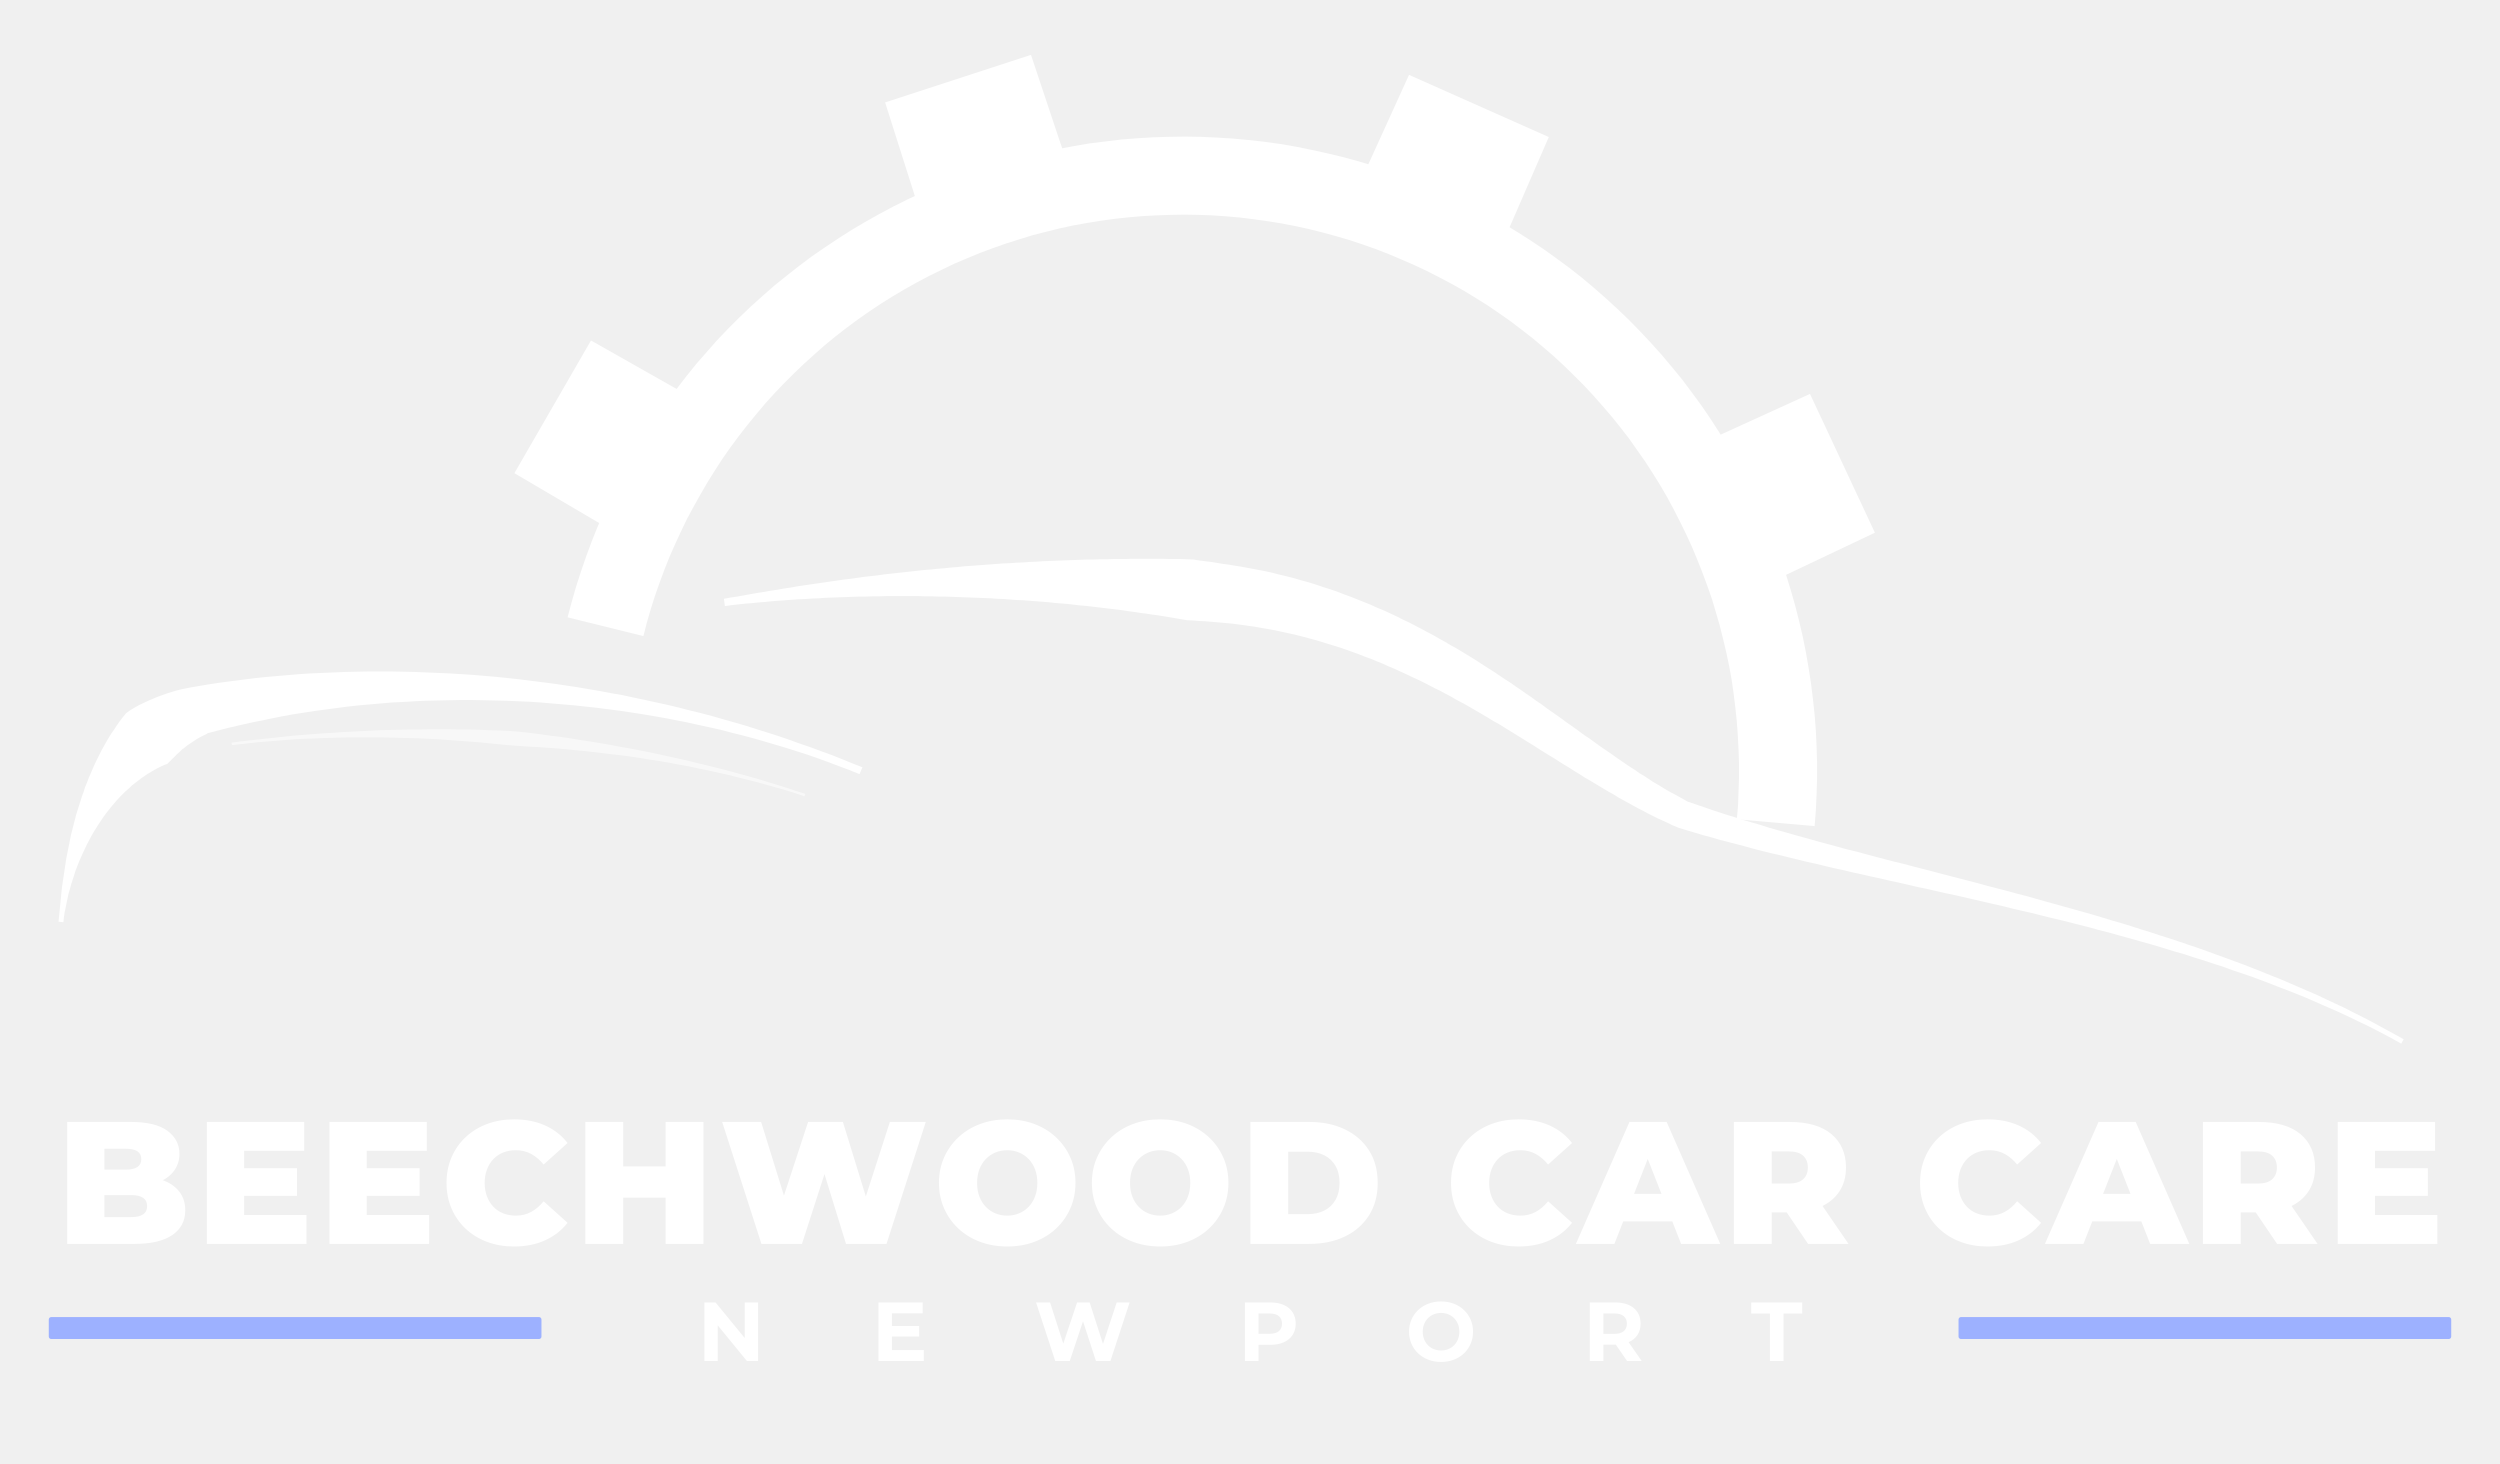
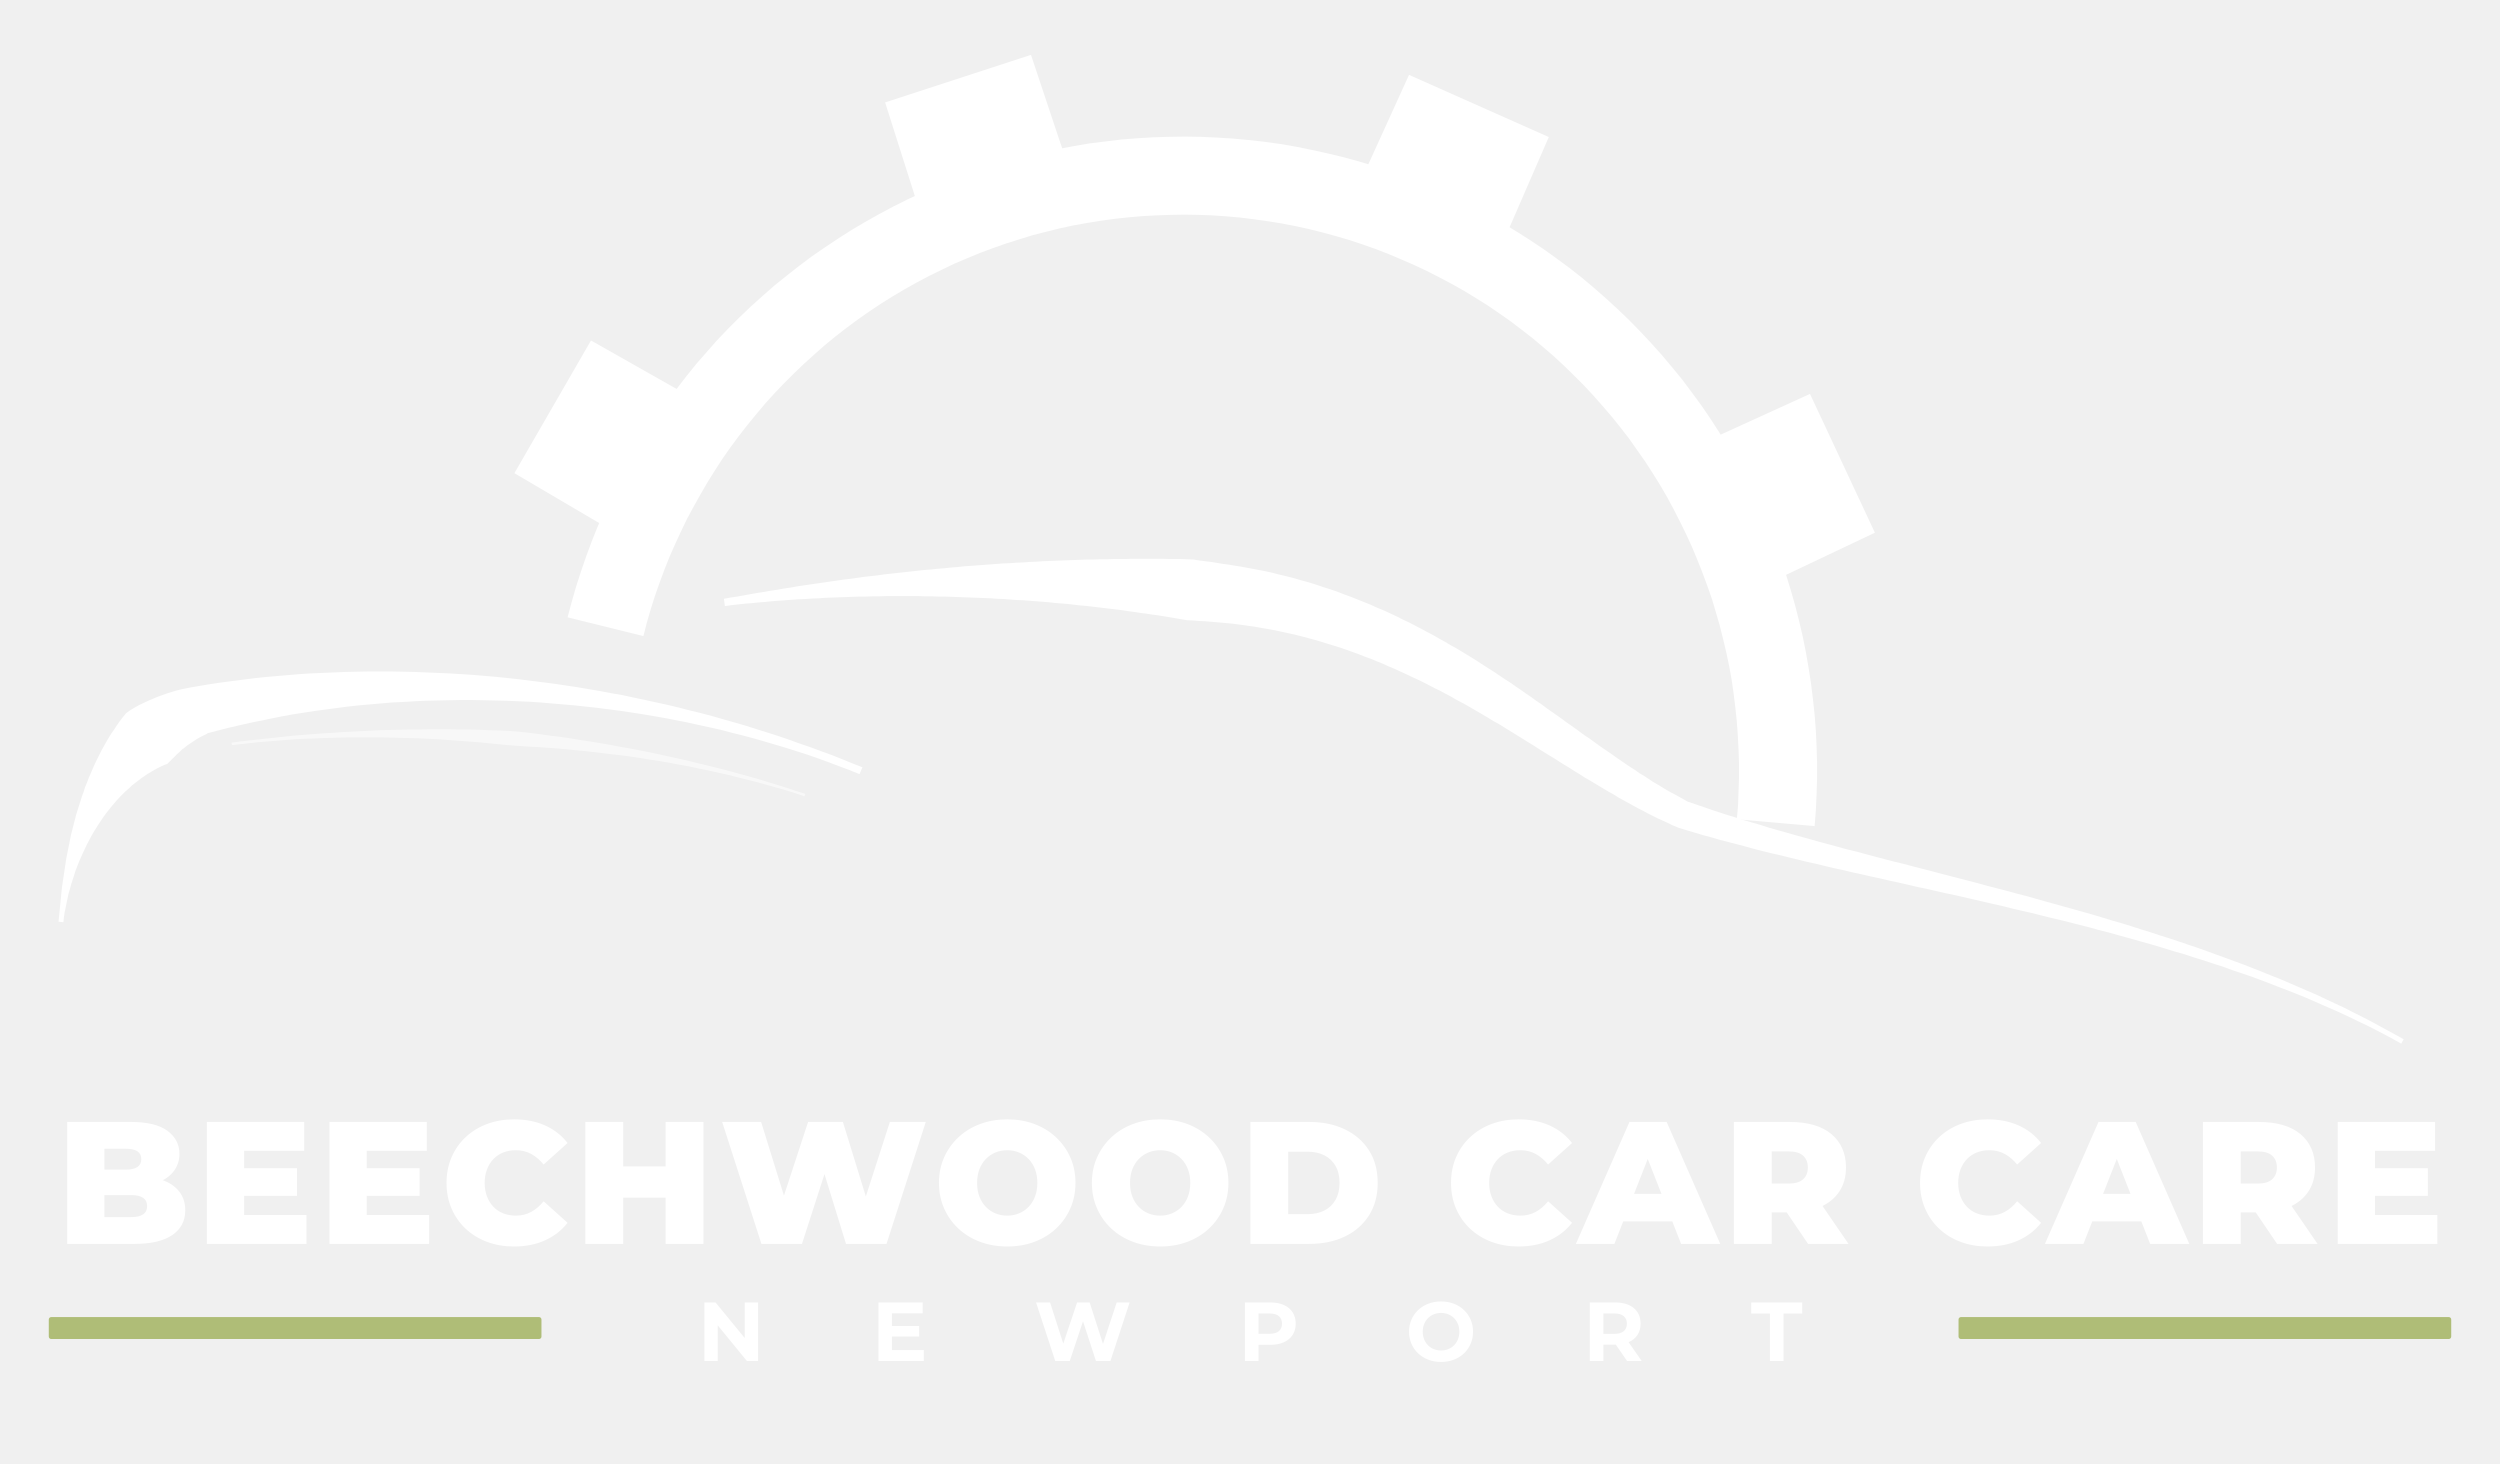
<svg xmlns="http://www.w3.org/2000/svg" viewBox="-20 240 1025 600" role="img" aria-label="Beechwood Car Care Newport">
  <path d="M212.7,493.1 L214.4,486.8 L216.2,480.5 L218.2,474.3 L220.3,468.2 L222.6,462.0 L225.0,456.0 L227.6,450.0 L230.3,444.1 L233.2,438.2 L236.2,432.5 L239.4,426.8 L242.7,421.1 L246.2,415.6 L249.7,410.2 L253.5,404.8 L257.3,399.6 L261.3,394.4 L265.4,389.3 L269.7,384.4 L274.0,379.5 L278.5,374.8 L283.1,370.2 L287.8,365.7 L292.7,361.3 L297.6,357.0 L302.7,352.9 L307.8,348.9 L313.0,345.0 L318.4,341.3 L323.8,337.7 L329.3,334.2 L334.9,330.9 L340.6,327.7 L346.4,324.6 L352.2,321.7 L358.1,319.0 L364.1,316.4 L370.2,313.9 L376.3,311.6 L382.4,309.5 L388.6,307.5 L394.9,305.6 L401.2,304.0 L407.5,302.4 L413.9,301.1 L420.3,299.9 L426.7,298.8 L433.2,298.0 L439.7,297.2 L446.2,296.7 L452.7,296.3 L459.2,296.1 L465.7,296.0 L472.2,296.1 L478.8,296.4 L485.3,296.8 L491.8,297.4 L498.2,298.1 L504.7,299.0 L511.1,300.1 L517.5,301.4 L523.9,302.8 L530.2,304.3 L536.5,306.0 L542.8,307.9 L549.0,309.9 L555.1,312.1 L561.2,314.4 L567.2,316.9 L573.2,319.6 L579.1,322.4 L584.9,325.3 L590.7,328.4 L596.3,331.6 L601.9,335.0 L607.4,338.5 L612.8,342.1 L618.1,345.9 L623.4,349.8 L628.5,353.8 L633.5,358.0 L638.4,362.3 L643.2,366.7 L647.9,371.2 L652.5,375.9 L656.9,380.6 L661.3,385.5 L665.5,390.5 L669.6,395.5 L673.5,400.7 L677.4,406.0 L681.1,411.4 L684.6,416.8 L688.0,422.4 L691.3,428.0 L694.5,433.7 L697.5,439.5 L700.3,445.4 L703.0,451.3 L705.6,457.3 L707.9,463.4 L710.2,469.5 L712.3,475.7 L714.2,481.9 L716.0,488.2 L717.6,494.5 L719.1,500.9 L720.4,507.3 L721.5,513.7 L722.5,520.1 L723.3,526.6 L724.0,533.1 L724.5,539.6 L724.8,546.1 L725.0,552.6 L725.0,559.1 L724.8,565.6 L724.5,572.2 L724.0,578.7 L692.1,575.9 L692.6,570.2 L692.8,564.5 L693.0,558.7 L693.0,553.0 L692.8,547.3 L692.5,541.6 L692.1,535.9 L691.5,530.2 L690.8,524.5 L690.0,518.9 L689.0,513.3 L687.8,507.6 L686.5,502.1 L685.1,496.5 L683.5,491.0 L681.9,485.6 L680.0,480.2 L678.0,474.8 L675.9,469.5 L673.7,464.2 L671.3,459.0 L668.8,453.9 L666.2,448.8 L663.5,443.8 L660.6,438.8 L657.6,434.0 L654.5,429.2 L651.2,424.5 L647.9,419.8 L644.4,415.3 L640.8,410.8 L637.1,406.5 L633.3,402.2 L629.4,398.0 L625.4,394.0 L621.3,390.0 L617.1,386.1 L612.8,382.4 L608.4,378.7 L603.9,375.2 L599.3,371.7 L594.6,368.4 L589.9,365.2 L585.1,362.2 L580.2,359.2 L575.2,356.4 L570.1,353.7 L565.0,351.1 L559.9,348.7 L554.6,346.4 L549.4,344.2 L544.0,342.1 L538.6,340.2 L533.2,338.4 L527.7,336.8 L522.2,335.3 L516.6,333.9 L511.1,332.7 L505.4,331.6 L499.8,330.7 L494.1,329.9 L488.5,329.2 L482.8,328.7 L477.1,328.3 L471.4,328.1 L465.6,328.0 L459.9,328.1 L454.2,328.3 L448.5,328.6 L442.8,329.1 L437.1,329.7 L431.4,330.5 L425.8,331.4 L420.2,332.4 L414.6,333.6 L409.0,335.0 L403.5,336.4 L398.0,338.1 L392.6,339.8 L387.2,341.7 L381.8,343.7 L376.5,345.9 L371.3,348.1 L366.1,350.6 L361.0,353.1 L355.9,355.8 L350.9,358.6 L346.0,361.5 L341.2,364.5 L336.4,367.7 L331.7,371.0 L327.1,374.4 L322.6,377.9 L318.2,381.5 L313.9,385.3 L309.7,389.1 L305.5,393.1 L301.5,397.1 L297.5,401.3 L293.7,405.5 L290.0,409.9 L286.4,414.3 L282.9,418.8 L279.5,423.4 L276.2,428.1 L273.1,432.9 L270.1,437.7 L267.2,442.7 L264.4,447.7 L261.7,452.7 L259.2,457.9 L256.8,463.1 L254.5,468.3 L252.4,473.6 L250.4,479.0 L248.5,484.4 L246.8,489.8 L245.2,495.3 L243.8,500.8Z" fill="#FFFFFF" />
  <path d="M276.7,410.4 L222.3,379.6 L190.9,434.0 L244.8,465.7Z" fill="#FFFFFF" />
  <path d="M422.5,321.8 L402.7,262.5 L342.9,282.0 L361.8,341.5Z" fill="#FFFFFF" />
  <path d="M590.1,353.5 L615.0,296.2 L557.7,270.7 L531.8,327.6Z" fill="#FFFFFF" />
  <path d="M692.2,485.2 L748.7,458.4 L722.1,401.5 L665.3,427.4Z" fill="#FFFFFF" />
  <path d="M6.0,618.1 L6.2,616.1 L6.5,614.1 L6.9,612.2 L7.3,610.2 L7.7,608.3 L8.1,606.4 L8.7,604.4 L9.2,602.5 L9.8,600.7 L10.4,598.8 L11.0,596.9 L11.7,595.1 L12.4,593.3 L13.2,591.5 L14.0,589.7 L14.8,588.0 L15.6,586.3 L16.5,584.6 L17.4,582.9 L18.3,581.3 L19.3,579.7 L20.3,578.1 L21.3,576.6 L22.3,575.1 L23.4,573.6 L24.5,572.2 L25.6,570.8 L26.8,569.4 L27.9,568.1 L29.1,566.8 L30.3,565.6 L31.5,564.4 L32.8,563.3 L34.0,562.1 L35.3,561.1 L36.6,560.1 L37.9,559.1 L39.2,558.2 L40.5,557.3 L41.9,556.5 L43.2,555.7 L44.5,555.0 L45.9,554.3 L47.2,553.7 L48.6,553.2 L49.6,552.2 L50.6,551.2 L51.6,550.2 L52.6,549.2 L53.6,548.3 L54.6,547.3 L55.7,546.5 L56.8,545.6 L58.0,544.8 L59.2,544.0 L60.4,543.2 L61.6,542.5 L62.9,541.8 L64.2,541.2 L65.2,540.6 L69.4,539.5 L73.7,538.4 L78.0,537.4 L82.4,536.4 L86.8,535.5 L91.2,534.6 L95.6,533.7 L100.0,532.9 L104.5,532.2 L109.0,531.5 L113.5,530.9 L118.0,530.3 L122.6,529.7 L127.1,529.2 L131.7,528.8 L136.3,528.4 L140.9,528.0 L145.5,527.8 L150.1,527.5 L154.8,527.3 L159.4,527.2 L164.1,527.1 L168.7,527.0 L173.4,527.0 L178.1,527.1 L182.7,527.2 L187.4,527.3 L192.1,527.5 L196.8,527.7 L201.4,528.0 L206.1,528.4 L210.8,528.8 L215.5,529.2 L220.1,529.7 L224.8,530.2 L229.4,530.8 L234.1,531.4 L238.7,532.1 L243.3,532.8 L248.0,533.6 L252.6,534.4 L257.2,535.3 L261.8,536.2 L266.3,537.2 L270.9,538.2 L275.4,539.2 L279.9,540.4 L284.4,541.5 L288.9,542.7 L293.4,544.0 L297.8,545.3 L302.2,546.6 L306.6,548.0 L311.0,549.4 L315.3,550.9 L319.7,552.5 L323.9,554.1 L328.2,555.7 L332.4,557.4 L333.6,554.6 L329.3,552.9 L325.1,551.2 L320.8,549.5 L316.4,547.9 L312.1,546.3 L307.7,544.8 L303.3,543.2 L298.9,541.7 L294.5,540.3 L290.0,538.9 L285.6,537.5 L281.1,536.2 L276.5,534.9 L272.0,533.6 L267.5,532.4 L262.9,531.3 L258.3,530.1 L253.7,529.0 L249.1,528.0 L244.5,527.0 L239.8,526.0 L235.2,525.0 L230.5,524.2 L225.8,523.3 L221.1,522.5 L216.4,521.7 L211.7,521.0 L207.0,520.3 L202.3,519.7 L197.5,519.1 L192.8,518.5 L188.1,518.0 L183.3,517.5 L178.6,517.1 L173.8,516.7 L169.1,516.4 L164.3,516.1 L159.5,515.9 L154.8,515.7 L150.0,515.5 L145.3,515.4 L140.5,515.3 L135.8,515.3 L131.0,515.3 L126.3,515.4 L121.6,515.5 L116.9,515.7 L112.1,515.9 L107.4,516.1 L102.7,516.4 L98.0,516.8 L93.3,517.2 L88.7,517.6 L84.0,518.1 L79.4,518.7 L74.7,519.3 L70.1,519.9 L65.5,520.6 L60.8,521.4 L58.4,521.8 L56.4,522.2 L54.4,522.6 L52.4,523.1 L50.4,523.7 L48.5,524.3 L46.5,525.0 L44.6,525.7 L42.7,526.5 L40.8,527.3 L38.9,528.2 L37.0,529.1 L35.2,530.1 L33.4,531.2 L31.7,532.4 L30.4,534.0 L29.1,535.7 L27.9,537.4 L26.8,539.1 L25.6,540.8 L24.5,542.6 L23.5,544.3 L22.5,546.1 L21.5,547.9 L20.6,549.7 L19.7,551.5 L18.8,553.4 L18.0,555.2 L17.2,557.1 L16.4,558.9 L15.7,560.8 L14.9,562.7 L14.3,564.6 L13.6,566.5 L13.0,568.4 L12.4,570.3 L11.8,572.2 L11.2,574.1 L10.7,576.1 L10.2,578.0 L9.7,580.0 L9.2,581.9 L8.8,583.9 L8.4,585.9 L8.0,587.8 L7.6,589.8 L7.2,591.8 L6.9,593.8 L6.6,595.8 L6.3,597.8 L6.0,599.8 L5.7,601.8 L5.4,603.8 L5.2,605.8 L5.0,607.8 L4.8,609.8 L4.6,611.9 L4.4,613.9 L4.2,615.9 L4.0,617.9Z" fill="#FFFFFF" />
  <path d="M277.2,488.5 L280.0,488.1 L282.7,487.8 L285.5,487.5 L288.2,487.3 L291.0,487.0 L293.7,486.8 L296.5,486.5 L299.2,486.3 L302.0,486.1 L304.7,485.9 L307.5,485.7 L310.2,485.6 L313.0,485.4 L315.7,485.3 L318.5,485.1 L321.2,485.0 L324.0,484.9 L326.7,484.8 L329.5,484.7 L332.2,484.6 L334.9,484.6 L337.7,484.5 L340.4,484.5 L343.1,484.4 L345.8,484.4 L348.6,484.4 L351.3,484.4 L354.0,484.4 L356.7,484.4 L359.4,484.5 L362.1,484.5 L364.8,484.6 L367.5,484.6 L370.2,484.7 L372.9,484.8 L375.5,484.9 L378.2,485.0 L380.9,485.1 L383.5,485.2 L386.2,485.3 L388.8,485.5 L391.5,485.6 L394.1,485.8 L396.7,486.0 L399.4,486.1 L402.0,486.3 L404.6,486.5 L407.2,486.7 L409.8,486.9 L412.4,487.2 L414.9,487.4 L417.5,487.6 L420.1,487.9 L422.6,488.2 L425.1,488.4 L427.7,488.7 L430.2,489.0 L432.7,489.3 L435.2,489.6 L437.7,489.9 L440.2,490.2 L442.7,490.6 L445.1,490.9 L447.6,491.3 L450.0,491.6 L452.5,492.0 L454.9,492.3 L457.3,492.7 L459.7,493.1 L462.1,493.5 L464.4,493.9 L466.8,494.3 L469.2,494.4 L471.5,494.6 L473.9,494.7 L476.2,494.9 L478.6,495.1 L480.9,495.3 L483.2,495.5 L485.3,495.7 L488.3,496.1 L491.2,496.5 L494.1,496.9 L496.9,497.4 L499.8,497.9 L502.6,498.4 L505.4,499.0 L508.1,499.6 L510.9,500.2 L513.6,500.9 L516.3,501.6 L518.9,502.3 L521.6,503.1 L524.2,503.9 L526.8,504.7 L529.4,505.5 L532.0,506.4 L534.5,507.3 L537.0,508.2 L539.5,509.2 L542.0,510.1 L544.4,511.1 L546.9,512.1 L549.3,513.2 L551.7,514.2 L554.1,515.3 L556.5,516.4 L558.8,517.5 L561.2,518.6 L563.5,519.7 L565.8,520.9 L568.1,522.1 L570.4,523.2 L572.6,524.4 L574.9,525.6 L577.1,526.9 L579.4,528.1 L581.6,529.3 L583.8,530.6 L585.9,531.8 L588.1,533.1 L590.3,534.4 L592.4,535.7 L594.6,536.9 L596.7,538.2 L598.8,539.5 L600.9,540.8 L603.0,542.1 L605.1,543.4 L607.2,544.7 L609.3,546.0 L611.3,547.3 L613.4,548.6 L615.5,549.9 L617.5,551.1 L619.5,552.4 L621.6,553.7 L623.6,554.9 L625.6,556.2 L627.6,557.4 L629.6,558.7 L631.7,559.9 L633.7,561.1 L635.7,562.3 L637.7,563.5 L639.7,564.7 L641.7,565.8 L643.6,567.0 L645.6,568.1 L647.6,569.2 L649.6,570.3 L651.6,571.4 L653.6,572.4 L655.6,573.5 L657.6,574.5 L659.6,575.5 L661.6,576.4 L663.6,577.3 L665.6,578.3 L668.0,579.3 L671.5,580.4 L674.9,581.4 L678.2,582.4 L681.6,583.3 L685.0,584.3 L688.5,585.2 L692.0,586.1 L695.4,587.0 L699.0,588.0 L702.5,588.9 L706.1,589.8 L709.7,590.6 L713.3,591.5 L717.0,592.4 L720.6,593.3 L724.3,594.1 L728.0,595.0 L731.7,595.9 L735.5,596.7 L739.2,597.6 L743.0,598.4 L746.8,599.3 L750.6,600.1 L754.4,601.0 L758.2,601.8 L762.1,602.7 L765.9,603.6 L769.8,604.4 L773.7,605.3 L777.6,606.2 L781.5,607.0 L785.4,607.9 L789.3,608.8 L793.2,609.7 L797.1,610.6 L801.1,611.5 L805.0,612.5 L808.9,613.4 L812.9,614.3 L816.8,615.3 L820.8,616.3 L824.7,617.2 L828.7,618.2 L832.6,619.2 L836.6,620.2 L840.5,621.3 L844.5,622.3 L848.4,623.4 L852.4,624.5 L856.3,625.6 L860.2,626.7 L864.1,627.8 L868.0,629.0 L871.9,630.2 L875.8,631.3 L879.7,632.6 L883.6,633.8 L887.5,635.1 L891.3,636.3 L895.1,637.7 L899.0,639.0 L902.8,640.3 L906.6,641.7 L910.3,643.1 L914.1,644.6 L917.8,646.0 L921.6,647.5 L925.3,649.0 L929.0,650.6 L932.6,652.2 L936.3,653.8 L939.9,655.4 L943.5,657.1 L947.0,658.8 L950.6,660.5 L954.1,662.3 L957.6,664.1 L961.1,666.0 L964.5,667.9 L965.5,666.1 L962.1,664.2 L958.6,662.3 L955.1,660.4 L951.6,658.5 L948.1,656.7 L944.5,654.9 L941.0,653.1 L937.3,651.4 L933.7,649.7 L930.1,648.0 L926.4,646.4 L922.7,644.8 L919.0,643.2 L915.3,641.6 L911.5,640.1 L907.8,638.6 L904.0,637.1 L900.2,635.6 L896.4,634.2 L892.6,632.8 L888.7,631.4 L884.9,630.0 L881.0,628.6 L877.1,627.3 L873.3,626.0 L869.4,624.7 L865.5,623.5 L861.6,622.2 L857.7,621.0 L853.7,619.7 L849.8,618.5 L845.9,617.4 L842.0,616.2 L838.0,615.0 L834.1,613.9 L830.2,612.8 L826.2,611.7 L822.3,610.6 L818.3,609.5 L814.4,608.4 L810.5,607.3 L806.6,606.3 L802.6,605.2 L798.7,604.2 L794.8,603.2 L790.9,602.1 L787.0,601.1 L783.1,600.1 L779.3,599.1 L775.4,598.1 L771.6,597.1 L767.7,596.1 L763.9,595.1 L760.1,594.1 L756.3,593.2 L752.5,592.2 L748.7,591.2 L745.0,590.2 L741.3,589.2 L737.5,588.3 L733.9,587.3 L730.2,586.3 L726.5,585.3 L722.9,584.3 L719.3,583.3 L715.7,582.3 L712.2,581.3 L708.6,580.3 L705.1,579.3 L701.7,578.2 L698.2,577.2 L694.8,576.2 L691.4,575.1 L688.1,574.1 L684.7,573.0 L681.4,571.9 L678.2,570.8 L675.0,569.7 L672.0,568.7 L670.6,567.9 L668.8,566.9 L667.0,565.9 L665.1,564.9 L663.3,563.9 L661.5,562.8 L659.7,561.7 L657.8,560.6 L656.0,559.4 L654.2,558.2 L652.3,557.1 L650.5,555.8 L648.6,554.6 L646.8,553.4 L644.9,552.1 L643.0,550.8 L641.2,549.5 L639.3,548.2 L637.4,546.9 L635.5,545.6 L633.6,544.2 L631.7,542.8 L629.7,541.5 L627.8,540.1 L625.9,538.7 L623.9,537.3 L621.9,535.9 L619.9,534.4 L617.9,533.0 L615.9,531.6 L613.9,530.2 L611.9,528.7 L609.8,527.3 L607.8,525.8 L605.7,524.4 L603.6,522.9 L601.5,521.5 L599.4,520.0 L597.2,518.6 L595.1,517.2 L592.9,515.7 L590.7,514.3 L588.5,512.9 L586.2,511.4 L584.0,510.0 L581.7,508.6 L579.4,507.2 L577.1,505.8 L574.7,504.5 L572.4,503.1 L570.0,501.8 L567.6,500.4 L565.1,499.1 L562.7,497.8 L560.2,496.5 L557.7,495.2 L555.1,494.0 L552.6,492.7 L550.0,491.5 L547.4,490.3 L544.7,489.2 L542.1,488.0 L539.4,486.9 L536.6,485.8 L533.9,484.7 L531.1,483.7 L528.3,482.6 L525.4,481.6 L522.5,480.7 L519.6,479.7 L516.7,478.8 L513.7,478.0 L510.7,477.1 L507.6,476.3 L504.6,475.6 L501.5,474.8 L498.3,474.1 L495.1,473.5 L491.9,472.9 L488.7,472.3 L486.1,471.9 L483.8,471.5 L481.4,471.2 L479.0,470.8 L476.6,470.4 L474.1,470.1 L471.7,469.8 L469.3,469.4 L466.8,469.3 L464.3,469.2 L461.8,469.2 L459.3,469.2 L456.7,469.1 L454.2,469.1 L451.7,469.1 L449.1,469.1 L446.6,469.1 L444.0,469.1 L441.5,469.2 L438.9,469.2 L436.3,469.2 L433.7,469.3 L431.1,469.3 L428.5,469.4 L425.9,469.4 L423.3,469.5 L420.7,469.6 L418.0,469.7 L415.4,469.8 L412.8,469.9 L410.1,470.0 L407.5,470.1 L404.8,470.3 L402.1,470.4 L399.5,470.6 L396.8,470.7 L394.1,470.9 L391.4,471.0 L388.7,471.2 L386.1,471.4 L383.4,471.6 L380.7,471.8 L378.0,472.0 L375.2,472.2 L372.5,472.5 L369.8,472.7 L367.1,473.0 L364.4,473.2 L361.7,473.5 L358.9,473.7 L356.2,474.0 L353.5,474.3 L350.8,474.6 L348.0,474.9 L345.3,475.2 L342.5,475.5 L339.8,475.9 L337.1,476.2 L334.3,476.5 L331.6,476.9 L328.8,477.3 L326.1,477.6 L323.4,478.0 L320.6,478.4 L317.9,478.8 L315.1,479.2 L312.4,479.6 L309.6,480.0 L306.9,480.4 L304.2,480.9 L301.4,481.3 L298.7,481.8 L295.9,482.2 L293.2,482.7 L290.5,483.1 L287.7,483.6 L285.0,484.1 L282.2,484.6 L279.5,485.0 L276.8,485.5Z" fill="#FFFFFF" />
  <path d="M75.1,545.5 L78.6,545.1 L82.2,544.7 L85.9,544.3 L89.6,544.0 L93.3,543.7 L97.0,543.4 L100.8,543.1 L104.5,542.9 L108.4,542.8 L112.2,542.6 L116.1,542.5 L119.9,542.4 L123.8,542.3 L127.8,542.3 L131.7,542.3 L135.7,542.3 L139.7,542.4 L143.7,542.5 L147.7,542.6 L151.7,542.7 L155.7,542.9 L159.8,543.1 L163.8,543.4 L167.9,543.7 L172.0,544.0 L176.1,544.3 L180.1,544.7 L184.2,545.1 L188.3,545.5 L192.4,545.8 L196.6,546.1 L200.7,546.3 L204.8,546.6 L209.0,546.9 L213.1,547.3 L217.2,547.7 L221.4,548.1 L225.5,548.6 L229.6,549.1 L233.8,549.6 L237.9,550.1 L242.0,550.7 L246.1,551.4 L250.2,552.0 L254.3,552.7 L258.4,553.5 L262.4,554.2 L266.5,555.1 L270.5,555.9 L274.5,556.8 L278.6,557.7 L282.5,558.7 L286.5,559.7 L290.5,560.7 L294.4,561.8 L298.3,562.9 L302.2,564.0 L306.0,565.2 L309.8,566.5 L310.2,565.5 L306.3,564.3 L302.5,563.0 L298.6,561.8 L294.7,560.6 L290.8,559.4 L286.9,558.3 L282.9,557.2 L278.9,556.1 L275.0,555.1 L271.0,554.1 L266.9,553.1 L262.9,552.1 L258.9,551.2 L254.8,550.3 L250.7,549.4 L246.6,548.5 L242.5,547.7 L238.4,546.9 L234.3,546.2 L230.2,545.4 L226.1,544.7 L221.9,544.0 L217.8,543.4 L213.7,542.7 L209.5,542.1 L205.4,541.6 L201.2,541.0 L197.1,540.5 L192.9,540.0 L188.8,539.7 L184.6,539.5 L180.5,539.4 L176.3,539.2 L172.2,539.1 L168.1,539.1 L164.0,539.0 L159.9,539.0 L155.8,539.0 L151.7,539.1 L147.7,539.1 L143.7,539.2 L139.6,539.3 L135.6,539.4 L131.7,539.6 L127.7,539.8 L123.8,540.0 L119.9,540.2 L116.0,540.5 L112.1,540.7 L108.3,541.0 L104.4,541.3 L100.6,541.6 L96.9,542.0 L93.1,542.4 L89.4,542.8 L85.8,543.2 L82.1,543.6 L78.5,544.0 L74.9,544.5Z" fill="#FFFFFF" opacity=".55" />
  <path d="M7.548 750.0V700.0H33.675Q43.788 700.0 48.678 703.651Q53.568 707.302 53.568 713.06Q53.568 716.879 51.505 719.821Q49.442 722.764 45.603 724.445Q41.764 726.126 36.294 726.126L37.701 722.501Q43.27 722.501 47.359 724.122Q51.448 725.743 53.703 728.822Q55.958 731.901 55.958 736.248Q55.958 742.736 50.649 746.368Q45.339 750.0 35.103 750.0ZM22.812 739.012H33.83Q37.048 739.012 38.684 737.885Q40.321 736.757 40.321 734.507Q40.321 732.257 38.684 731.124Q37.048 729.992 33.83 729.992H21.747V719.547H31.611Q34.822 719.547 36.377 718.449Q37.931 717.352 37.931 715.267Q37.931 713.122 36.377 712.055Q34.822 710.988 31.611 710.988H22.812ZM64.821 750.0V700.0H104.722V711.839H80.085V738.161H105.661V750.0ZM79.02 730.304V718.97H101.771V730.304ZM115.094 750.0V700.0H154.995V711.839H130.358V738.161H155.934V750.0ZM129.293 730.304V718.97H152.044V730.304ZM190.737 751.065Q184.781 751.065 179.713 749.172Q174.644 747.28 170.922 743.785Q167.2 740.291 165.139 735.522Q163.079 730.752 163.079 725.0Q163.079 719.248 165.139 714.478Q167.2 709.709 170.928 706.215Q174.655 702.72 179.724 700.828Q184.792 698.935 190.748 698.935Q197.883 698.935 203.457 701.423Q209.03 703.911 212.7 708.636L202.888 717.46Q200.585 714.641 197.785 713.116Q194.984 711.592 191.527 711.592Q188.663 711.592 186.321 712.526Q183.978 713.461 182.288 715.231Q180.597 717.001 179.657 719.484Q178.716 721.966 178.716 725.0Q178.716 728.034 179.657 730.516Q180.597 732.999 182.288 734.769Q183.978 736.539 186.321 737.474Q188.663 738.408 191.527 738.408Q194.984 738.408 197.785 736.884Q200.585 735.359 202.888 732.529L212.7 741.353Q209.03 746.017 203.457 748.541Q197.883 751.065 190.737 751.065ZM252.902 750.0V700.0H268.408V750.0ZM219.997 750.0V700.0H235.503V750.0ZM234.427 731.04V718.235H253.968V731.04ZM292.187 750.0 276.087 700.0H292.059L305.32 742.746H297.304L311.317 700.0H325.588L338.75 742.746H331.058L344.846 700.0H359.572L343.472 750.0H326.863L315.858 714.321H320.317L308.807 750.0ZM392.995 751.065Q386.94 751.065 381.804 749.137Q376.667 747.208 372.909 743.684Q369.151 740.159 367.06 735.394Q364.97 730.63 364.97 724.972Q364.97 719.314 367.061 714.59Q369.151 709.867 372.911 706.328Q376.67 702.789 381.798 700.862Q386.927 698.935 392.963 698.935Q399.05 698.935 404.15 700.86Q409.249 702.785 413.006 706.32Q416.763 709.856 418.853 714.583Q420.944 719.31 420.944 724.973Q420.944 730.635 418.854 735.403Q416.763 740.17 413.006 743.693Q409.249 747.215 404.15 749.14Q399.05 751.065 392.995 751.065ZM392.96 738.408Q395.575 738.408 397.816 737.472Q400.058 736.536 401.742 734.792Q403.426 733.048 404.367 730.568Q405.307 728.088 405.307 724.997Q405.307 721.905 404.368 719.43Q403.429 716.954 401.744 715.209Q400.059 713.465 397.819 712.528Q395.58 711.592 392.965 711.592Q390.351 711.592 388.106 712.529Q385.861 713.466 384.174 715.211Q382.487 716.956 381.547 719.433Q380.607 721.909 380.607 724.996Q380.607 728.084 381.547 730.564Q382.486 733.043 384.172 734.791Q385.858 736.539 388.102 737.474Q390.345 738.408 392.96 738.408ZM455.697 751.065Q449.642 751.065 444.505 749.137Q439.369 747.208 435.611 743.684Q431.853 740.159 429.762 735.394Q427.672 730.63 427.672 724.972Q427.672 719.314 429.762 714.59Q431.853 709.867 435.612 706.328Q439.371 702.789 444.5 700.862Q449.628 698.935 455.664 698.935Q461.752 698.935 466.851 700.86Q471.951 702.785 475.708 706.32Q479.464 709.856 481.555 714.583Q483.646 719.31 483.646 724.973Q483.646 730.635 481.555 735.403Q479.465 740.17 475.708 743.693Q471.951 747.215 466.851 749.14Q461.752 751.065 455.697 751.065ZM455.662 738.408Q458.276 738.408 460.518 737.472Q462.759 736.536 464.444 734.792Q466.128 733.048 467.068 730.568Q468.009 728.088 468.009 724.997Q468.009 721.905 467.07 719.43Q466.131 716.954 464.446 715.209Q462.761 713.465 460.521 712.528Q458.282 711.592 455.667 711.592Q453.052 711.592 450.808 712.529Q448.563 713.466 446.876 715.211Q445.189 716.956 444.249 719.433Q443.309 721.909 443.309 724.996Q443.309 728.084 444.248 730.564Q445.188 733.043 446.874 734.791Q448.56 736.539 450.803 737.474Q453.047 738.408 455.662 738.408ZM492.661 750.0V700.0H516.806Q525.118 700.0 531.437 703.052Q537.755 706.105 541.304 711.682Q544.854 717.259 544.854 725.0Q544.854 732.681 541.304 738.288Q537.755 743.895 531.437 746.948Q525.118 750.0 516.806 750.0ZM508.167 737.799H516.136Q520.073 737.799 523.006 736.303Q525.939 734.808 527.578 731.919Q529.216 729.029 529.216 725.0Q529.216 720.899 527.578 718.046Q525.939 715.192 523.006 713.697Q520.073 712.201 516.136 712.201H508.167ZM602.577 751.065Q596.621 751.065 591.553 749.172Q586.485 747.28 582.762 743.785Q579.04 740.291 576.98 735.522Q574.919 730.752 574.919 725.0Q574.919 719.248 576.98 714.478Q579.04 709.709 582.768 706.215Q586.496 702.72 591.564 700.828Q596.633 698.935 602.588 698.935Q609.724 698.935 615.297 701.423Q620.87 703.911 624.54 708.636L614.728 717.46Q612.426 714.641 609.625 713.116Q606.825 711.592 603.368 711.592Q600.503 711.592 598.161 712.526Q595.819 713.461 594.128 715.231Q592.437 717.001 591.497 719.484Q590.557 721.966 590.557 725.0Q590.557 728.034 591.497 730.516Q592.437 732.999 594.128 734.769Q595.819 736.539 598.161 737.474Q600.503 738.408 603.368 738.408Q606.825 738.408 609.625 736.884Q612.426 735.359 614.728 732.529L624.54 741.353Q620.87 746.017 615.297 748.541Q609.724 751.065 602.577 751.065ZM626.11 750.0 648.078 700.0H663.331L685.31 750.0H669.255L652.547 707.457H658.609L641.901 750.0ZM638.645 740.776 642.609 729.497H666.318L670.294 740.776ZM690.897 750.0V700.0H713.733Q724.967 700.0 730.912 705.01Q736.856 710.021 736.856 718.669Q736.856 724.399 734.109 728.539Q731.362 732.679 726.316 734.876Q721.27 737.074 714.336 737.074H699.5L706.402 730.633V750.0ZM721.313 750.0 708.96 731.797H725.411L737.895 750.0ZM706.402 732.335 699.5 725.257H713.387Q717.352 725.257 719.286 723.497Q721.219 721.738 721.219 718.669Q721.219 715.589 719.286 713.835Q717.352 712.08 713.387 712.08H699.5L706.402 704.992ZM794.884 751.065Q788.928 751.065 783.86 749.172Q778.791 747.28 775.069 743.785Q771.347 740.291 769.287 735.522Q767.226 730.752 767.226 725.0Q767.226 719.248 769.287 714.478Q771.347 709.709 775.075 706.215Q778.803 702.72 783.871 700.828Q788.939 698.935 794.895 698.935Q802.031 698.935 807.604 701.423Q813.177 703.911 816.847 708.636L807.035 717.46Q804.732 714.641 801.932 713.116Q799.131 711.592 795.675 711.592Q792.81 711.592 790.468 712.526Q788.126 713.461 786.435 715.231Q784.744 717.001 783.804 719.484Q782.863 721.966 782.863 725.0Q782.863 728.034 783.804 730.516Q784.744 732.999 786.435 734.769Q788.126 736.539 790.468 737.474Q792.81 738.408 795.675 738.408Q799.131 738.408 801.932 736.884Q804.732 735.359 807.035 732.529L816.847 741.353Q813.177 746.017 807.604 748.541Q802.031 751.065 794.884 751.065ZM818.417 750.0 840.385 700.0H855.638L877.617 750.0H861.562L844.854 707.457H850.916L834.208 750.0ZM830.951 740.776 834.916 729.497H858.625L862.6 740.776ZM883.203 750.0V700.0H906.04Q917.274 700.0 923.218 705.01Q929.163 710.021 929.163 718.669Q929.163 724.399 926.416 728.539Q923.669 732.679 918.623 734.876Q913.577 737.074 906.643 737.074H891.807L898.709 730.633V750.0ZM913.619 750.0 901.267 731.797H917.717L930.201 750.0ZM898.709 732.335 891.807 725.257H905.694Q909.659 725.257 911.592 723.497Q913.526 721.738 913.526 718.669Q913.526 715.589 911.592 713.835Q909.659 712.08 905.694 712.08H891.807L898.709 704.992ZM938.476 750.0V700.0H978.377V711.839H953.741V738.161H979.317V750.0ZM952.675 730.304V718.97H975.426V730.304Z" fill="#FFFFFF" />
  <path d="M268.794 798.0V774.0H273.376L287.548 791.295H285.331V774.0H290.817V798.0H286.234L272.063 780.705H274.28V798.0ZM340.179 798.0V774.0H358.302V778.468H345.692V793.532H358.768V798.0ZM345.288 787.977V783.659H356.854V787.977ZM412.646 798.0 404.78 774.0H410.525L417.352 795.256H414.472L421.614 774.0H426.757L433.598 795.256H430.828L437.846 774.0H443.146L435.28 798.0H429.337L423.255 779.337H424.842L418.61 798.0ZM490.424 798.0V774.0H500.799Q504.035 774.0 506.372 775.045Q508.71 776.091 509.975 778.048Q511.24 780.005 511.24 782.7Q511.24 785.373 509.975 787.324Q508.71 789.274 506.372 790.327Q504.035 791.379 500.799 791.379H493.509L495.991 788.888V798.0ZM495.991 789.49 493.509 786.856H500.512Q503.061 786.856 504.343 785.76Q505.624 784.665 505.624 782.7Q505.624 780.714 504.343 779.619Q503.061 778.523 500.512 778.523H493.509L495.991 775.889ZM570.846 798.404Q568.012 798.404 565.605 797.478Q563.197 796.552 561.432 794.876Q559.666 793.199 558.686 790.939Q557.706 788.678 557.706 785.994Q557.706 783.309 558.686 781.058Q559.666 778.806 561.434 777.124Q563.202 775.442 565.602 774.519Q568.001 773.596 570.835 773.596Q573.68 773.596 576.067 774.515Q578.455 775.434 580.219 777.11Q581.982 778.786 582.963 781.044Q583.943 783.303 583.943 785.996Q583.943 788.689 582.963 790.954Q581.982 793.22 580.219 794.893Q578.455 796.566 576.067 797.485Q573.68 798.404 570.846 798.404ZM570.834 793.696Q572.442 793.696 573.803 793.137Q575.165 792.578 576.18 791.551Q577.194 790.524 577.761 789.114Q578.328 787.704 578.328 785.994Q578.328 784.284 577.763 782.882Q577.199 781.48 576.183 780.452Q575.167 779.423 573.805 778.864Q572.443 778.304 570.835 778.304Q569.227 778.304 567.86 778.864Q566.492 779.425 565.473 780.454Q564.453 781.483 563.887 782.887Q563.321 784.291 563.321 785.993Q563.321 787.695 563.886 789.106Q564.451 790.516 565.469 791.55Q566.487 792.584 567.857 793.14Q569.226 793.696 570.834 793.696ZM631.823 798.0V774.0H642.062Q647.085 774.0 649.862 776.321Q652.639 778.641 652.639 782.7Q652.639 785.373 651.374 787.307Q650.109 789.24 647.772 790.272Q645.434 791.304 642.198 791.304H634.908L637.39 788.888V798.0ZM647.099 798.0 641.078 789.278H647.022L653.091 798.0ZM637.39 789.49 634.908 786.877H641.911Q644.46 786.877 645.742 785.771Q647.023 784.665 647.023 782.7Q647.023 780.714 645.742 779.619Q644.46 778.523 641.911 778.523H634.908L637.39 775.889ZM705.668 798.0V778.536H697.999V774.0H718.906V778.536H711.236V798.0Z" fill="#FFFFFF" />
-   <rect x="0" y="780" width="202" height="9" rx="1" fill="#9DB1FF" />
-   <rect x="783" y="780" width="202" height="9" rx="1" fill="#9DB1FF" />
+   <rect x="0" y="780" width="202" height="9" rx="1" fill="#AFBD77" />
+   <rect x="783" y="780" width="202" height="9" rx="1" fill="#AFBD77" />
</svg>
